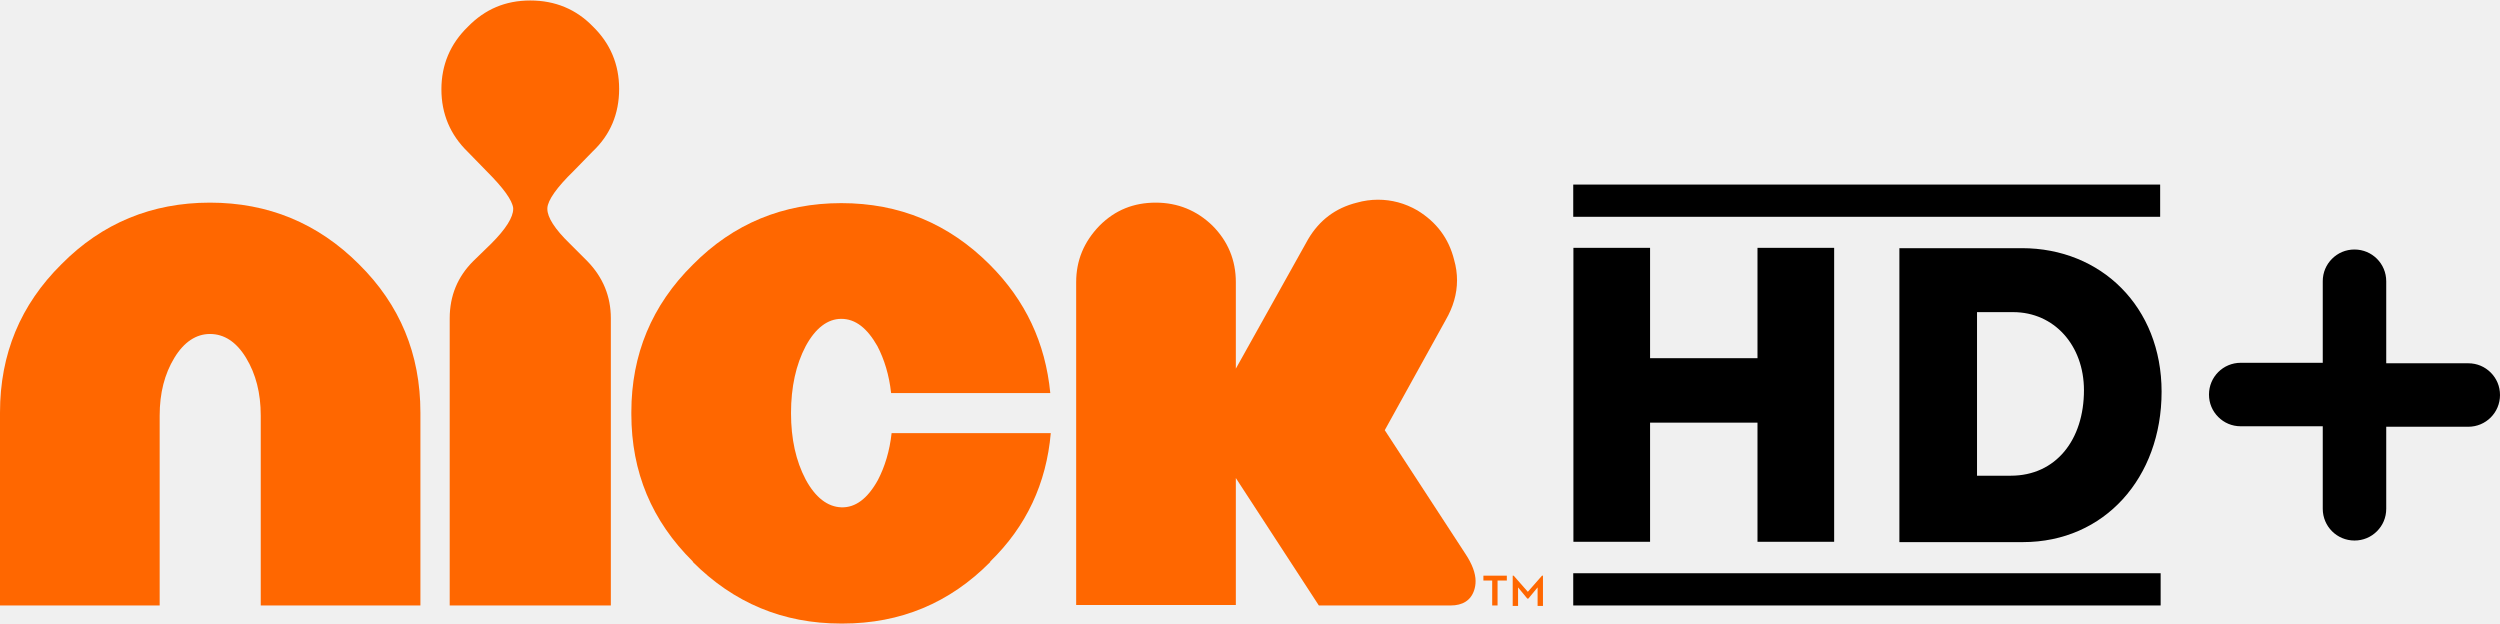
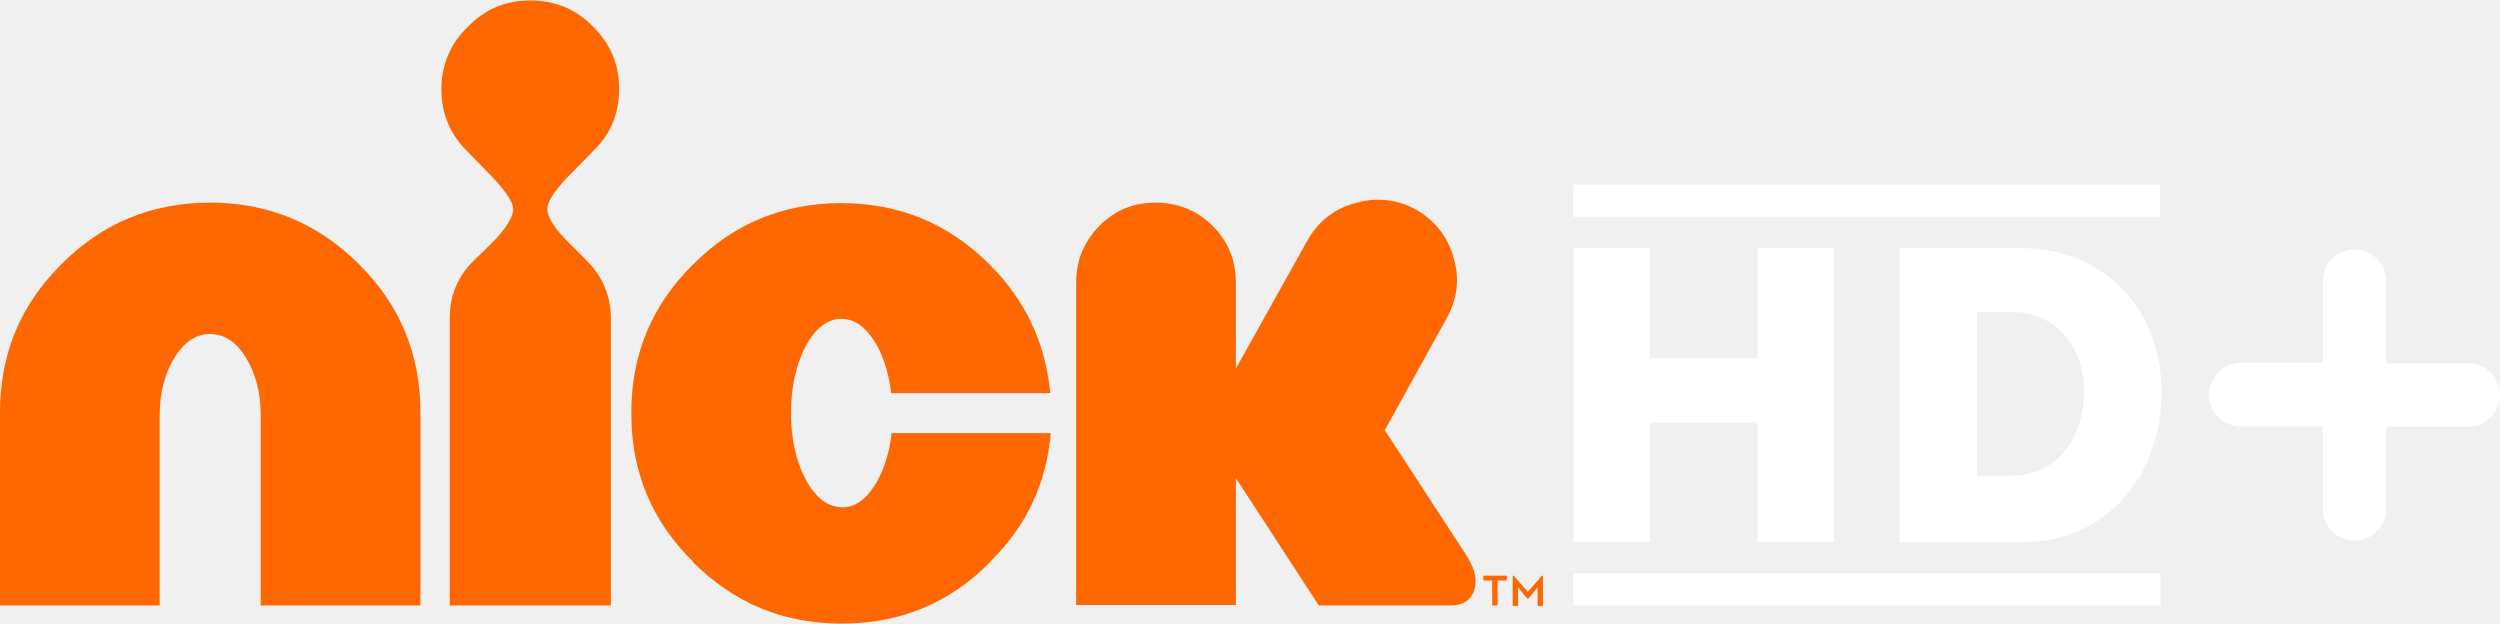
<svg xmlns="http://www.w3.org/2000/svg" version="1.1" id="Слой_1" x="0px" y="0px" viewBox="0 0 512 127.7" style="enable-background:new 0 0 512 127.7;" xml:space="preserve">
-   <style type="text/css">
+   <defs id="defs2" />
+   <style type="text/css" id="style1">
	.st0{fill:#FF6700;}
</style>
-   <g>
+   <g id="g2">
    <path id="path3339" class="st0" d="M308.5,118.9h-1.8v5.1h-1.1v-5.1h-1.8v-1h4.8V118.9z M310,117.9h-0.2v6.2h1.1v-3.8l1.9,2.3h0.2   l1.9-2.3v3.8h1.1v-6.2h-0.2l-2.9,3.3L310,117.9z" />
    <g id="g3341">
      <path id="path3343" class="st0" d="M43,41.5c11.9,0,22.1,4.2,30.5,12.6c8.4,8.3,12.6,18.4,12.6,30.4V124H53.4V85.1    c0-4.6-1-8.5-3-11.8c-2-3.3-4.5-4.9-7.4-4.9c-2.8,0-5.3,1.6-7.3,4.9c-2,3.3-3,7.2-3,11.8V124H0V84.5c0-12,4.2-22.1,12.6-30.4    C20.9,45.7,31.1,41.5,43,41.5z" />
      <path id="path3345" class="st0" d="M117.5,35c-3.5,3.4-5.3,6-5.4,7.6v0.2c0,1.7,1.5,4.1,4.6,7.1l3.6,3.6c3.2,3.3,4.8,7.2,4.8,11.7    V124h-33V65.2c0-4.6,1.6-8.5,4.8-11.7l3.7-3.6c3-3,4.5-5.4,4.5-7.1v-0.2c-0.2-1.6-2-4.1-5.4-7.5l-3.9-4c-3.6-3.5-5.4-7.8-5.4-12.8    c0-5,1.8-9.3,5.4-12.8c3.5-3.6,7.7-5.4,12.8-5.4c5.1,0,9.4,1.8,12.8,5.3c3.6,3.5,5.4,7.8,5.4,12.8c0,5.1-1.8,9.4-5.4,12.8    L117.5,35z" />
      <path id="path3347" class="st0" d="M179.8,98.3c1.4-2.7,2.4-5.9,2.8-9.6h32.6c-0.9,10.3-5,19.1-12.4,26.3v0.1    c-8.3,8.4-18.4,12.6-30.2,12.6h-0.4c-11.8,0-21.9-4.2-30.3-12.6V115c-8.4-8.3-12.6-18.3-12.6-30.2v-0.4c0-11.8,4.2-21.9,12.6-30.2    c8.3-8.4,18.5-12.6,30.4-12.6c11.9,0,22,4.2,30.4,12.6c7.3,7.3,11.4,16,12.4,26.3h-32.6c-0.4-3.7-1.4-6.9-2.8-9.6    c-2.1-3.7-4.5-5.6-7.4-5.6c-2.8,0-5.3,1.9-7.3,5.6c-2,3.8-3,8.4-3,13.7c0,5.3,1,9.8,3,13.6c2,3.7,4.5,5.6,7.3,5.7    C175.2,104,177.7,102.1,179.8,98.3z" />
      <path id="path3349" class="st0" d="M283.6,88.1l16.5,25.3c1.4,2.1,2.1,4,2.1,5.6c0,0.7-0.1,1.3-0.3,1.9c-0.7,2.1-2.4,3.1-4.8,3.1    h-27l-17-26.1v26h-32.7V57.8c0-4.5,1.6-8.3,4.8-11.6c3.2-3.2,7-4.7,11.5-4.7c4.5,0,8.4,1.6,11.6,4.7c3.2,3.2,4.8,7.1,4.8,11.6    v17.7L267.9,49c2.3-3.9,5.6-6.4,10-7.5c1.4-0.4,2.9-0.6,4.3-0.6c2.8,0,5.5,0.7,8.1,2.2c3.9,2.4,6.4,5.7,7.5,10.1    c0.4,1.4,0.6,2.8,0.6,4.2c0,2.8-0.8,5.5-2.3,8.1L283.6,88.1z" />
    </g>
-     <g>
-       <g id="g3363">
-         <g id="g3555" transform="translate(117.5346,512.6573)">
-           <path id="path3557" d="M204.7-461.9h15.7v22.6h22v-22.6h15.7v60.2h-15.7v-24.4h-22v24.4h-15.7V-461.9z" />
+     <g id="g1" style="fill:#ffffff">
+       <g id="g3363" style="fill:#ffffff">
+         <g id="g3555" transform="translate(117.5346,512.6573)" style="fill:#ffffff">
+           <path id="path3557" d="M204.7-461.9h15.7v22.6h22v-22.6h15.7v60.2h-15.7v-24.4h-22v24.4h-15.7V-461.9z" style="fill:#ffffff" />
        </g>
-         <g id="g3567" transform="translate(125.3945,508.2247)">
-           <path id="path3569" d="M279.5-410.8h6.9c9.3,0,15-7.4,15-17.5c0-9.2-6.1-16-14.5-16h-7.4L279.5-410.8L279.5-410.8z M263.6-457.4      h25.1c16.2,0,28.6,12,28.6,29.4c0,17.6-11.7,30.8-28.4,30.8h-25.3V-457.4z" />
+         <g id="g3567" transform="translate(125.3945,508.2247)" style="fill:#ffffff">
+           <path id="path3569" d="M279.5-410.8h6.9c9.3,0,15-7.4,15-17.5c0-9.2-6.1-16-14.5-16h-7.4L279.5-410.8L279.5-410.8z M263.6-457.4      h25.1c16.2,0,28.6,12,28.6,29.4c0,17.6-11.7,30.8-28.4,30.8h-25.3V-457.4z" style="fill:#ffffff" />
        </g>
-         <path id="path3571" d="M442.4,44.4H322.2v-6.6h120.2V44.4z" />
-         <path id="path3573" d="M442.5,124H322.2v-6.6h120.3V124z" />
+         <path id="path3571" d="M442.4,44.4H322.2v-6.6h120.2V44.4z" style="fill:#ffffff" />
+         <path id="path3573" d="M442.5,124H322.2v-6.6h120.3V124z" style="fill:#ffffff" />
      </g>
-       <path d="M512,80.9c0,3.6-2.9,6.5-6.5,6.5h-16.8v16.8c0,1.8-0.7,3.4-1.9,4.6c-1.2,1.2-2.8,1.9-4.6,1.9c-3.6,0-6.5-2.9-6.5-6.5V87.3    h-16.8c-1.8,0-3.4-0.7-4.6-1.9c-1.2-1.2-1.9-2.8-1.9-4.6c0-3.6,2.9-6.5,6.5-6.5h16.8V57.6c0-1.8,0.7-3.4,1.9-4.6    c1.2-1.2,2.8-1.9,4.6-1.9c3.6,0,6.5,2.9,6.5,6.5v16.8h16.8c1.8,0,3.4,0.7,4.6,1.9C511.3,77.5,512,79.1,512,80.9z" />
+       <path d="M512,80.9c0,3.6-2.9,6.5-6.5,6.5h-16.8v16.8c0,1.8-0.7,3.4-1.9,4.6c-1.2,1.2-2.8,1.9-4.6,1.9c-3.6,0-6.5-2.9-6.5-6.5V87.3    h-16.8c-1.8,0-3.4-0.7-4.6-1.9c-1.2-1.2-1.9-2.8-1.9-4.6c0-3.6,2.9-6.5,6.5-6.5h16.8V57.6c0-1.8,0.7-3.4,1.9-4.6    c1.2-1.2,2.8-1.9,4.6-1.9c3.6,0,6.5,2.9,6.5,6.5v16.8h16.8c1.8,0,3.4,0.7,4.6,1.9C511.3,77.5,512,79.1,512,80.9z" id="path1" style="fill:#ffffff" />
    </g>
  </g>
</svg>
